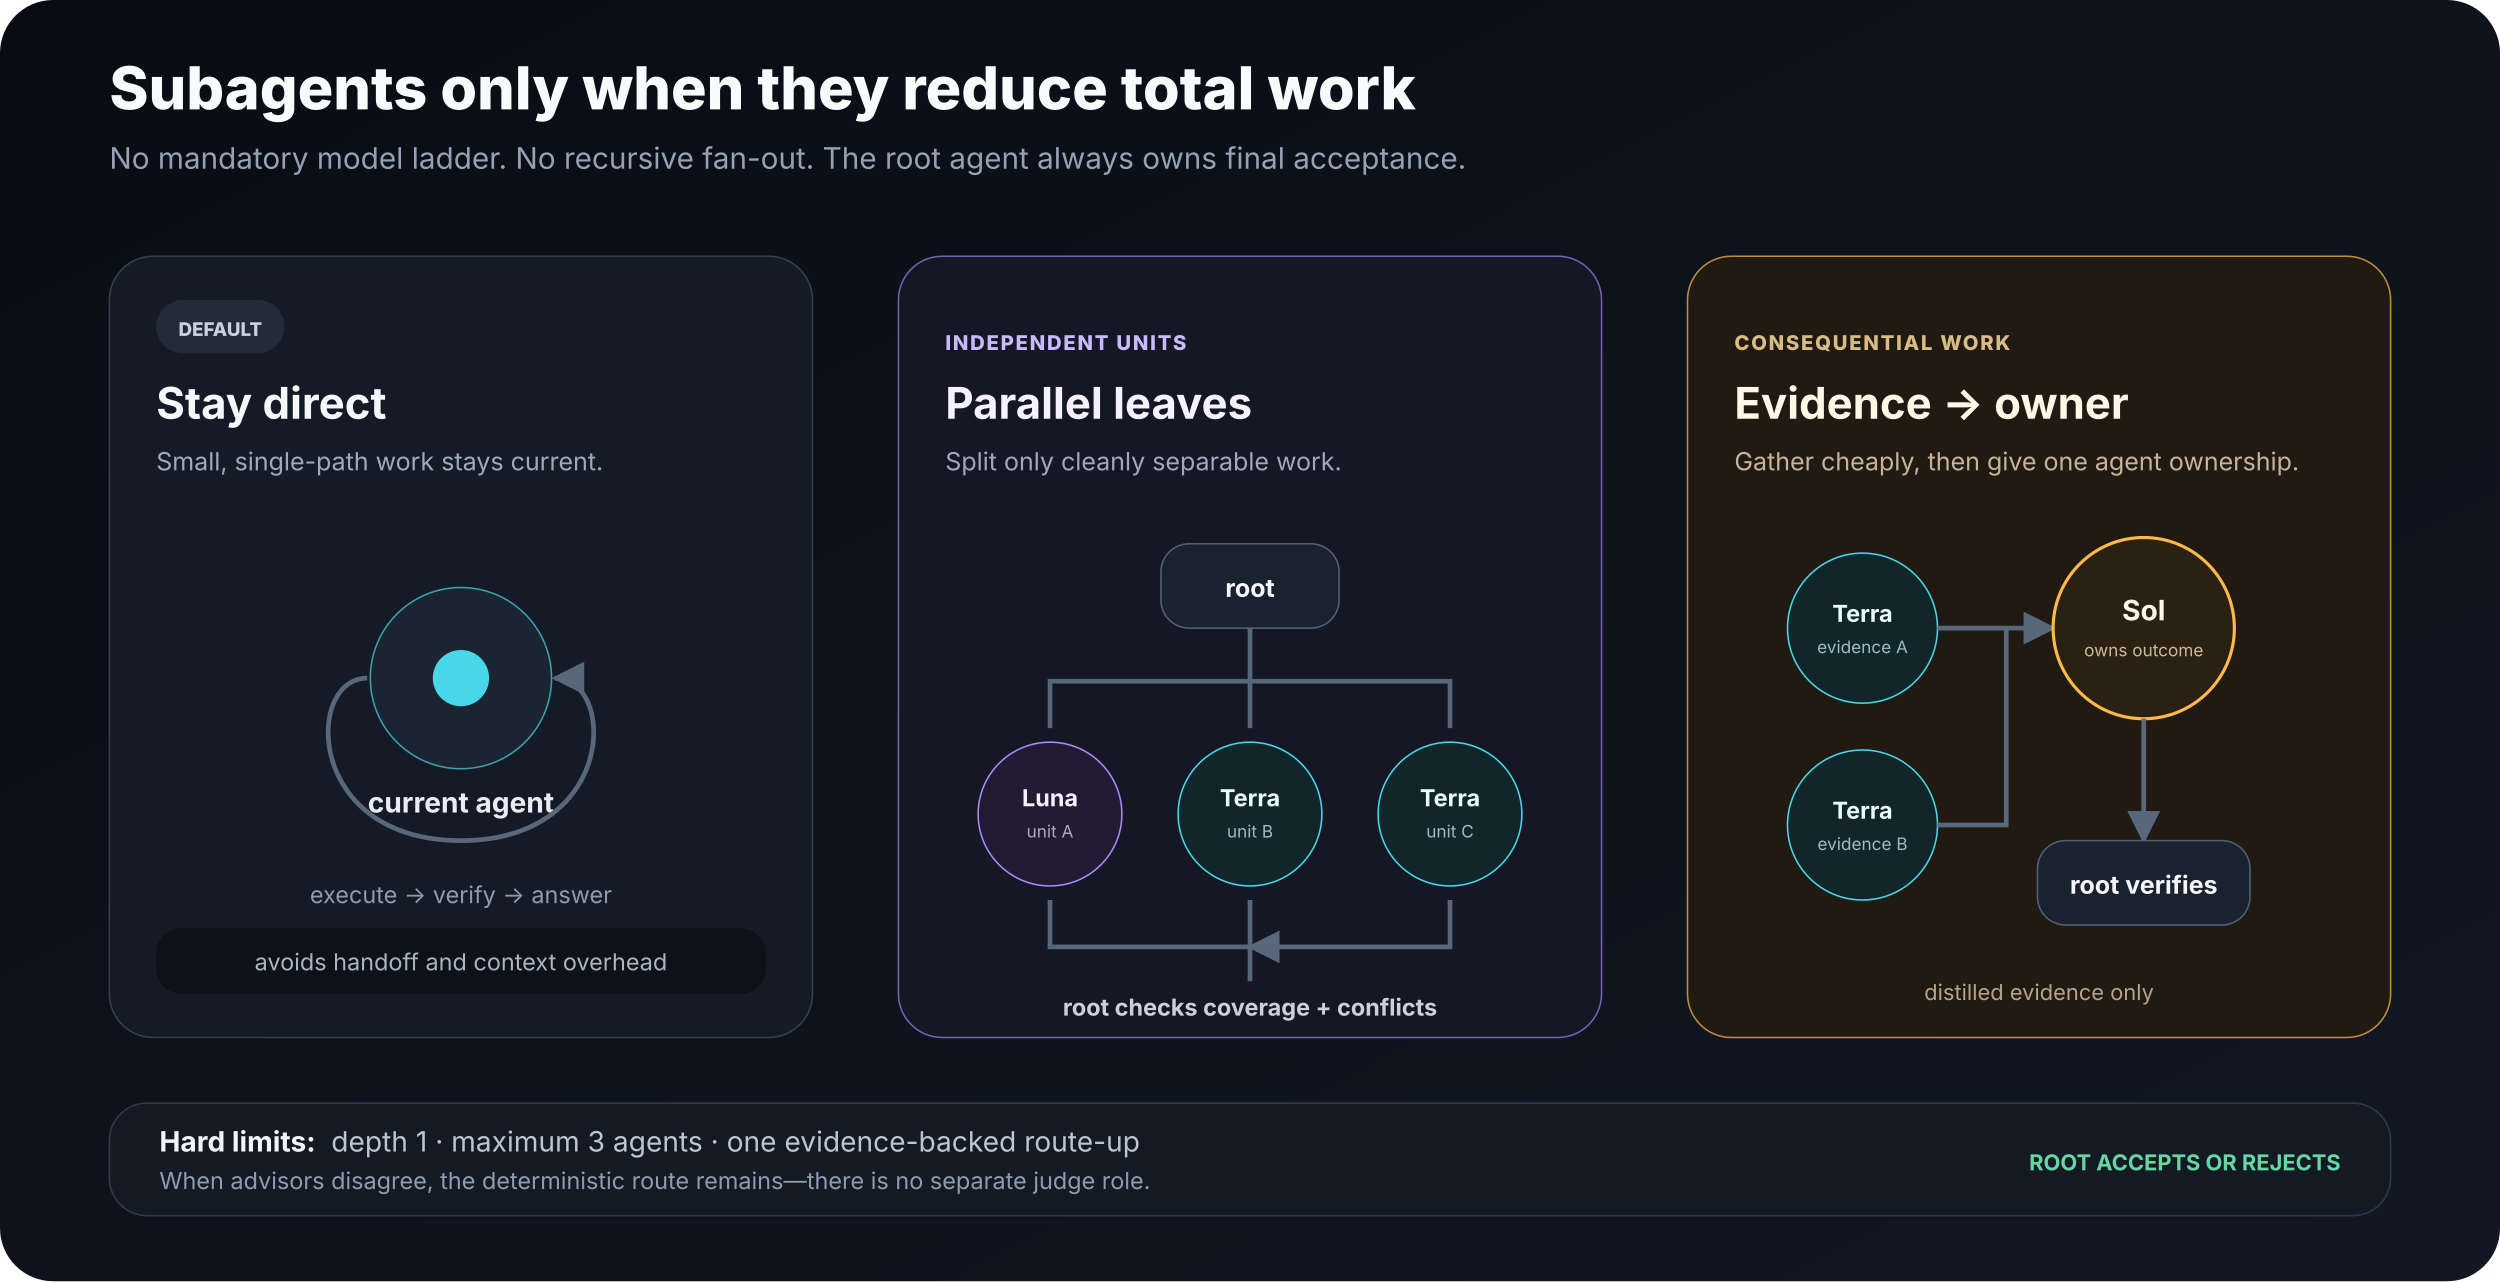
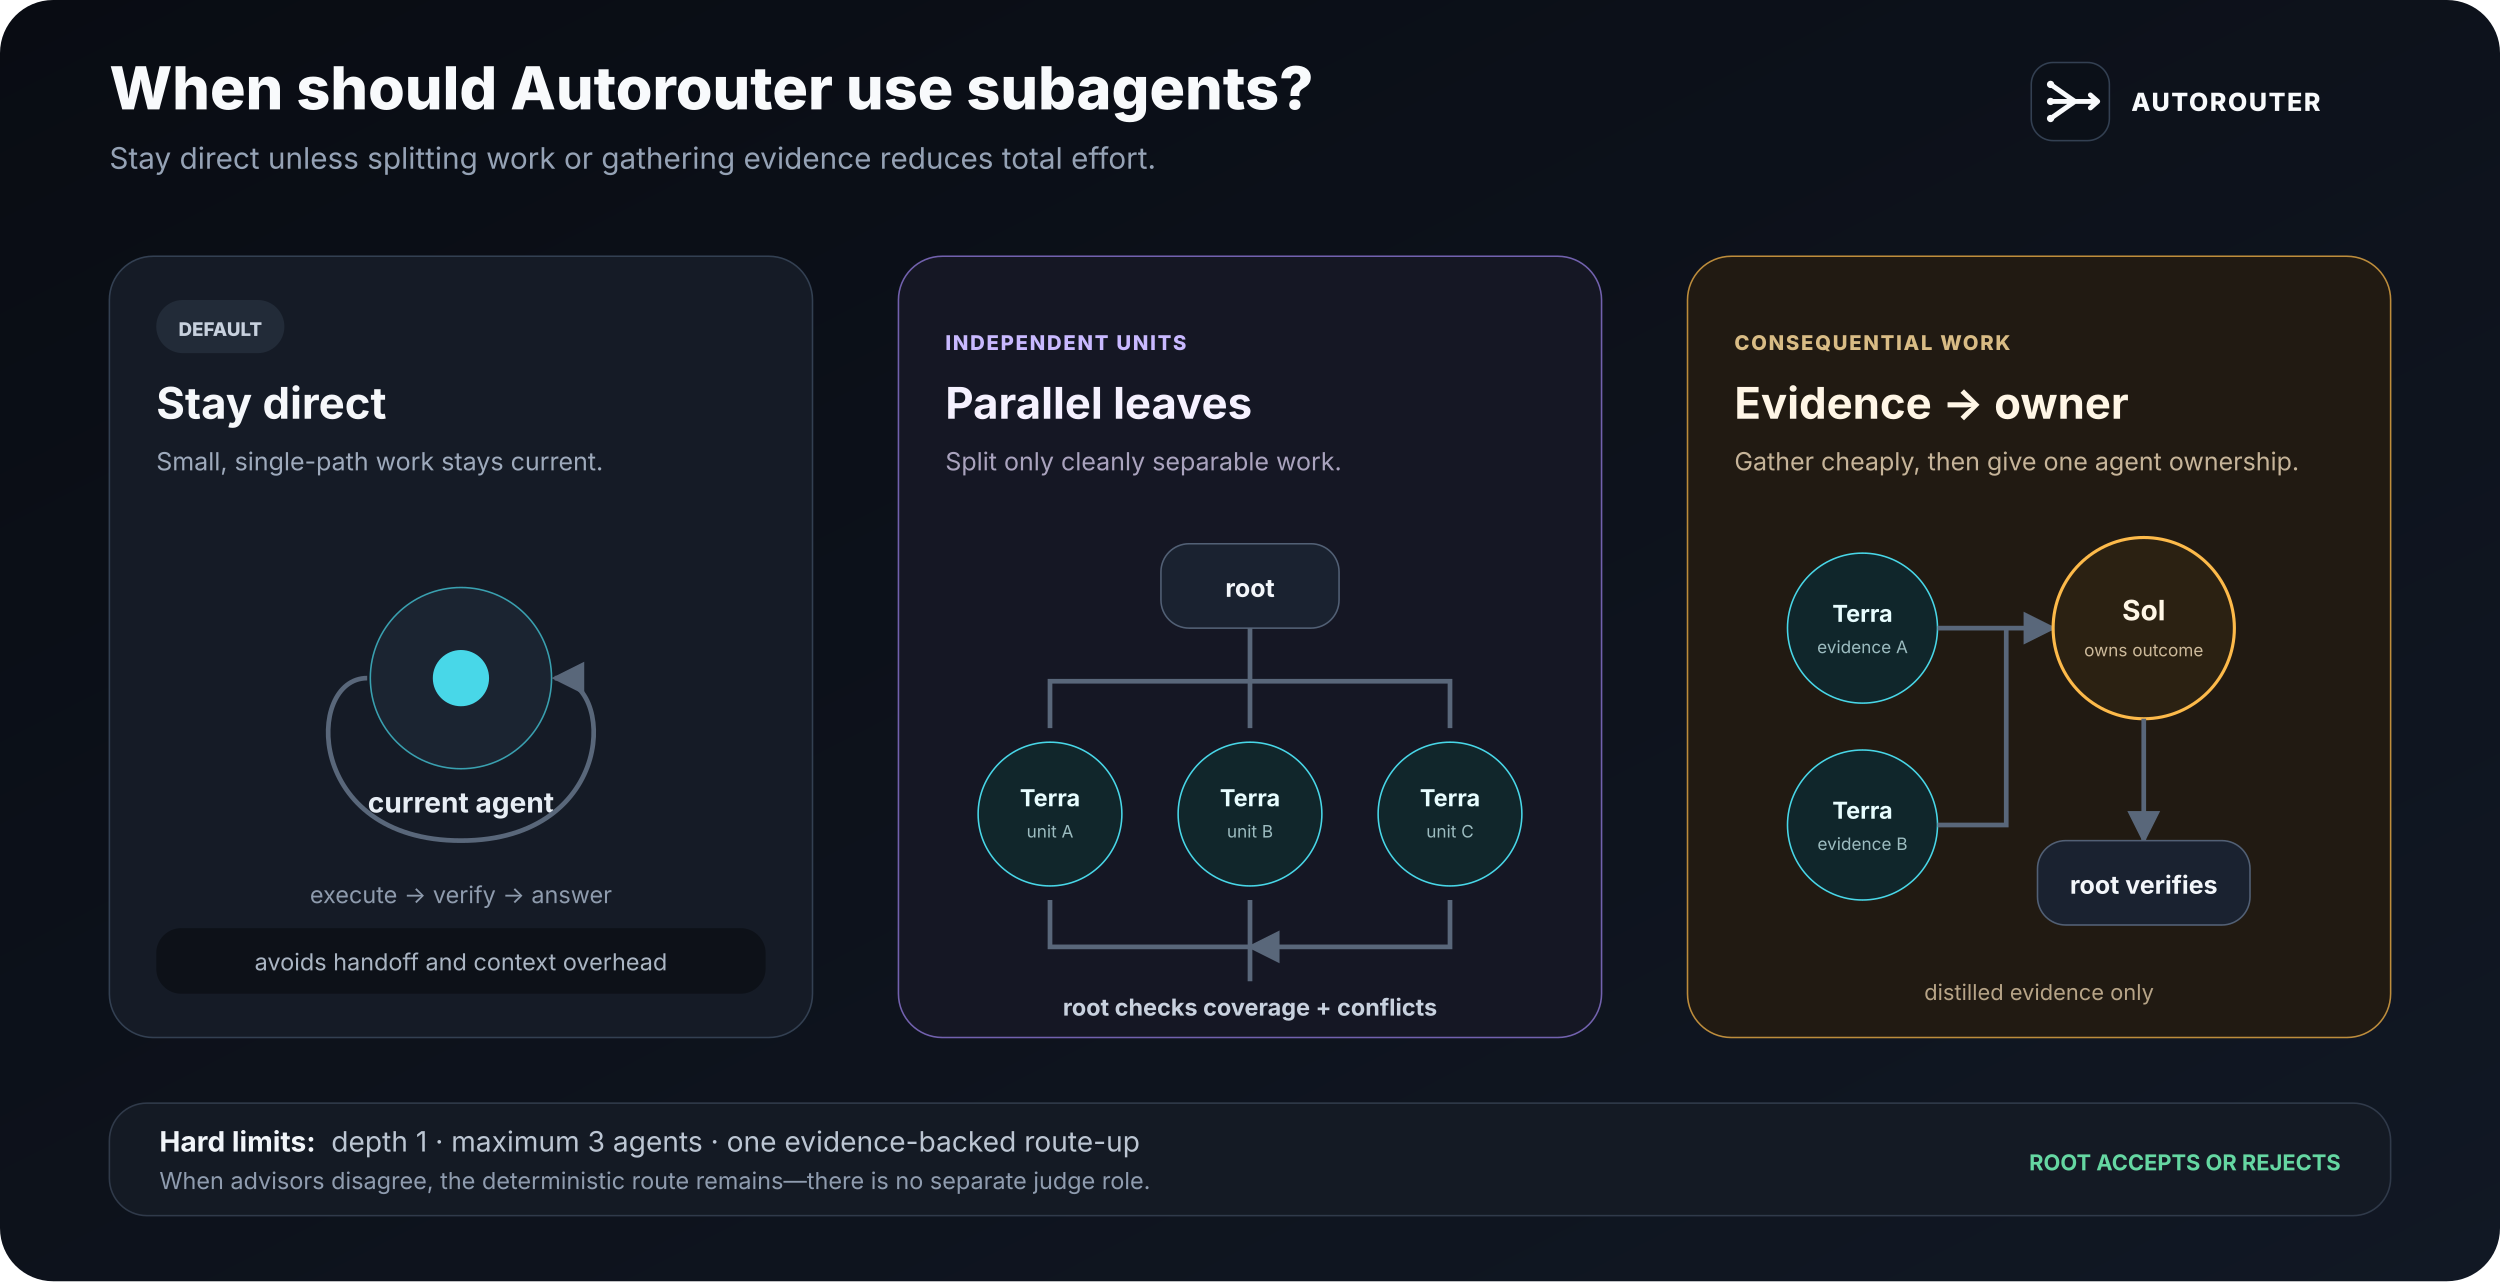
<svg xmlns="http://www.w3.org/2000/svg" width="1600" height="820" viewBox="0 0 1600 820" role="img" aria-labelledby="title desc">
  <defs>
    <linearGradient id="bg" x1="0" y1="0" x2="1" y2="1">
      <stop offset="0" stop-color="#090C13" />
      <stop offset="1" stop-color="#111824" />
    </linearGradient>
    <marker id="arrow" viewBox="0 0 10 10" refX="9" refY="5" markerWidth="7" markerHeight="7" orient="auto">
      <path d="M0 0L10 5L0 10Z" fill="#59677A" />
    </marker>
  </defs>
  <rect width="1600" height="820" rx="34" fill="url(#bg)" />
  <g font-family="Inter, ui-sans-serif, system-ui, sans-serif">
-     <text x="70" y="70" fill="#F8FAFC" font-size="38" font-weight="760">Subagents only when they reduce total work</text>
-     <text x="70" y="108" fill="#95A2B5" font-size="19">No mandatory model ladder. No recursive fan-out. The root agent always owns final acceptance.</text>
+     <g transform="translate(1300 40)" aria-label="Autorouter logo">
+       <rect width="50" height="50" rx="14" fill="#0B1018" stroke="#334052" />
+       <g transform="translate(3 1) scale(0.52)">
+         <path d="M18 25L48 46M18 46H48M18 67L48 46M45 46H76M67 38L76 46L67 54" fill="none" stroke="#F8FAFC" stroke-width="6" stroke-linecap="round" stroke-linejoin="round" />
+         <circle cx="18" cy="25" r="4.5" fill="#F8FAFC" />
+         <circle cx="18" cy="46" r="4.5" fill="#F8FAFC" />
+         <circle cx="18" cy="67" r="4.5" fill="#F8FAFC" />
+       </g>
+       <text x="64" y="31" fill="#F8FAFC" font-size="16" font-weight="760" letter-spacing="1">AUTOROUTER</text>
+     </g>
+     <text x="70" y="70" fill="#F8FAFC" font-size="38" font-weight="760">When should Autorouter use subagents?</text>
+     <text x="70" y="108" fill="#95A2B5" font-size="19">Stay direct unless splitting work or gathering evidence reduces total effort.</text>
    <g transform="translate(70 164)">
      <rect width="450" height="500" rx="28" fill="#151B26" stroke="#334052" />
      <rect x="30" y="28" width="82" height="34" rx="17" fill="#222B38" />
      <text x="71" y="51" text-anchor="middle" fill="#C8D1DE" font-size="12" font-weight="760">DEFAULT</text>
      <text x="30" y="104" fill="#F5F7FA" font-size="28" font-weight="750">Stay direct</text>
      <text x="30" y="137" fill="#9EAABC" font-size="16">Small, single-path work stays current.</text>
      <g transform="translate(70 196)">
        <circle cx="155" cy="74" r="58" fill="#1B2431" stroke="#48D7E8" stroke-opacity="0.7" />
        <circle cx="155" cy="74" r="18" fill="#48D7E8" />
        <text x="155" y="160" text-anchor="middle" fill="#E7EDF4" font-size="18" font-weight="680">current agent</text>
        <path d="M95 74C55 74 55 178 155 178C255 178 255 74 215 74" fill="none" stroke="#59677A" stroke-width="3" marker-end="url(#arrow)" />
        <text x="155" y="218" text-anchor="middle" fill="#8E9BAD" font-size="15">execute → verify → answer</text>
      </g>
      <rect x="30" y="430" width="390" height="42" rx="16" fill="#0D1118" />
      <text x="225" y="457" text-anchor="middle" fill="#AAB5C3" font-size="15">avoids handoff and context overhead</text>
    </g>
    <g transform="translate(575 164)">
      <rect width="450" height="500" rx="28" fill="#151724" stroke="#A78BFA" stroke-opacity="0.65" />
      <text x="30" y="60" fill="#C9B9FF" font-size="13" font-weight="760" letter-spacing="1.1">INDEPENDENT UNITS</text>
      <text x="30" y="104" fill="#F5F1FF" font-size="28" font-weight="750">Parallel leaves</text>
      <text x="30" y="137" fill="#AAA3BE" font-size="16">Split only cleanly separable work.</text>
      <g transform="translate(42 184)">
        <rect x="126" y="0" width="114" height="54" rx="18" fill="#1A2230" stroke="#526075" />
        <text x="183" y="34" text-anchor="middle" fill="#F3F6FA" font-size="16" font-weight="700">root</text>
        <path d="M183 54V88M183 88H55V118M183 88V118M183 88H311V118" fill="none" stroke="#59677A" stroke-width="3" />
        <g transform="translate(0 118)">
-           <circle cx="55" cy="55" r="46" fill="#211B34" stroke="#A78BFA" />
-           <text x="55" y="50" text-anchor="middle" fill="#F4F0FF" font-size="15" font-weight="700">Luna</text>
-           <text x="55" y="70" text-anchor="middle" fill="#AFA5C5" font-size="11">unit A</text>
+           <circle cx="55" cy="55" r="46" fill="#11262B" stroke="#48D7E8" />
+           <text x="55" y="50" text-anchor="middle" fill="#E8FDFF" font-size="15" font-weight="700">Terra</text>
+           <text x="55" y="70" text-anchor="middle" fill="#9CBCC0" font-size="11">unit A</text>
        </g>
        <g transform="translate(128 118)">
          <circle cx="55" cy="55" r="46" fill="#11262B" stroke="#48D7E8" />
          <text x="55" y="50" text-anchor="middle" fill="#E8FDFF" font-size="15" font-weight="700">Terra</text>
          <text x="55" y="70" text-anchor="middle" fill="#9CBCC0" font-size="11">unit B</text>
        </g>
        <g transform="translate(256 118)">
          <circle cx="55" cy="55" r="46" fill="#11262B" stroke="#48D7E8" />
          <text x="55" y="50" text-anchor="middle" fill="#E8FDFF" font-size="15" font-weight="700">Terra</text>
          <text x="55" y="70" text-anchor="middle" fill="#9CBCC0" font-size="11">unit C</text>
        </g>
        <path d="M55 228V258H183M183 228V280M311 228V258H183" fill="none" stroke="#59677A" stroke-width="3" marker-end="url(#arrow)" />
        <text x="183" y="302" text-anchor="middle" fill="#C8D1DE" font-size="15" font-weight="680">root checks coverage + conflicts</text>
      </g>
    </g>
    <g transform="translate(1080 164)">
      <rect width="450" height="500" rx="28" fill="#211A12" stroke="#FDBA4A" stroke-opacity="0.72" />
      <text x="30" y="60" fill="#D9BC85" font-size="13" font-weight="760" letter-spacing="1.1">CONSEQUENTIAL WORK</text>
      <text x="30" y="104" fill="#FFF6E6" font-size="28" font-weight="750">Evidence → owner</text>
      <text x="30" y="137" fill="#C6B499" font-size="16">Gather cheaply, then give one agent ownership.</text>
      <g transform="translate(48 184)">
        <g transform="translate(0 0)">
          <circle cx="64" cy="54" r="48" fill="#10262B" stroke="#48D7E8" />
          <text x="64" y="50" text-anchor="middle" fill="#E8FDFF" font-size="15" font-weight="700">Terra</text>
          <text x="64" y="70" text-anchor="middle" fill="#9CBCC0" font-size="11">evidence A</text>
        </g>
        <g transform="translate(0 126)">
          <circle cx="64" cy="54" r="48" fill="#10262B" stroke="#48D7E8" />
          <text x="64" y="50" text-anchor="middle" fill="#E8FDFF" font-size="15" font-weight="700">Terra</text>
          <text x="64" y="70" text-anchor="middle" fill="#9CBCC0" font-size="11">evidence B</text>
        </g>
        <path d="M112 54H186M112 180H156V54H186" fill="none" stroke="#59677A" stroke-width="3" marker-end="url(#arrow)" />
        <circle cx="244" cy="54" r="58" fill="#2B2112" stroke="#FDBA4A" stroke-width="2" />
        <text x="244" y="49" text-anchor="middle" fill="#FFF6E6" font-size="18" font-weight="740">Sol</text>
        <text x="244" y="72" text-anchor="middle" fill="#CCB99A" font-size="11">owns outcome</text>
        <path d="M244 112V190" fill="none" stroke="#59677A" stroke-width="3" marker-end="url(#arrow)" />
        <rect x="176" y="190" width="136" height="54" rx="18" fill="#1A2230" stroke="#526075" />
        <text x="244" y="224" text-anchor="middle" fill="#F3F6FA" font-size="16" font-weight="700">root verifies</text>
        <text x="177" y="292" text-anchor="middle" fill="#B7A487" font-size="14">distilled evidence only</text>
      </g>
    </g>
    <g transform="translate(70 706)">
      <rect width="1460" height="72" rx="24" fill="#141A24" stroke="#303A4A" />
      <text x="32" y="31" fill="#F1F5F9" font-size="18" font-weight="700">Hard limits:</text>
      <text x="142" y="31" fill="#BCC6D3" font-size="18">depth 1 · maximum 3 agents · one evidence-backed route-up</text>
      <text x="32" y="55" fill="#8F9CAF" font-size="15">When advisors disagree, the deterministic route remains—there is no separate judge role.</text>
      <text x="1428" y="43" text-anchor="end" fill="#65D7A2" font-size="14" font-weight="700">ROOT ACCEPTS OR REJECTS</text>
    </g>
  </g>
</svg>
